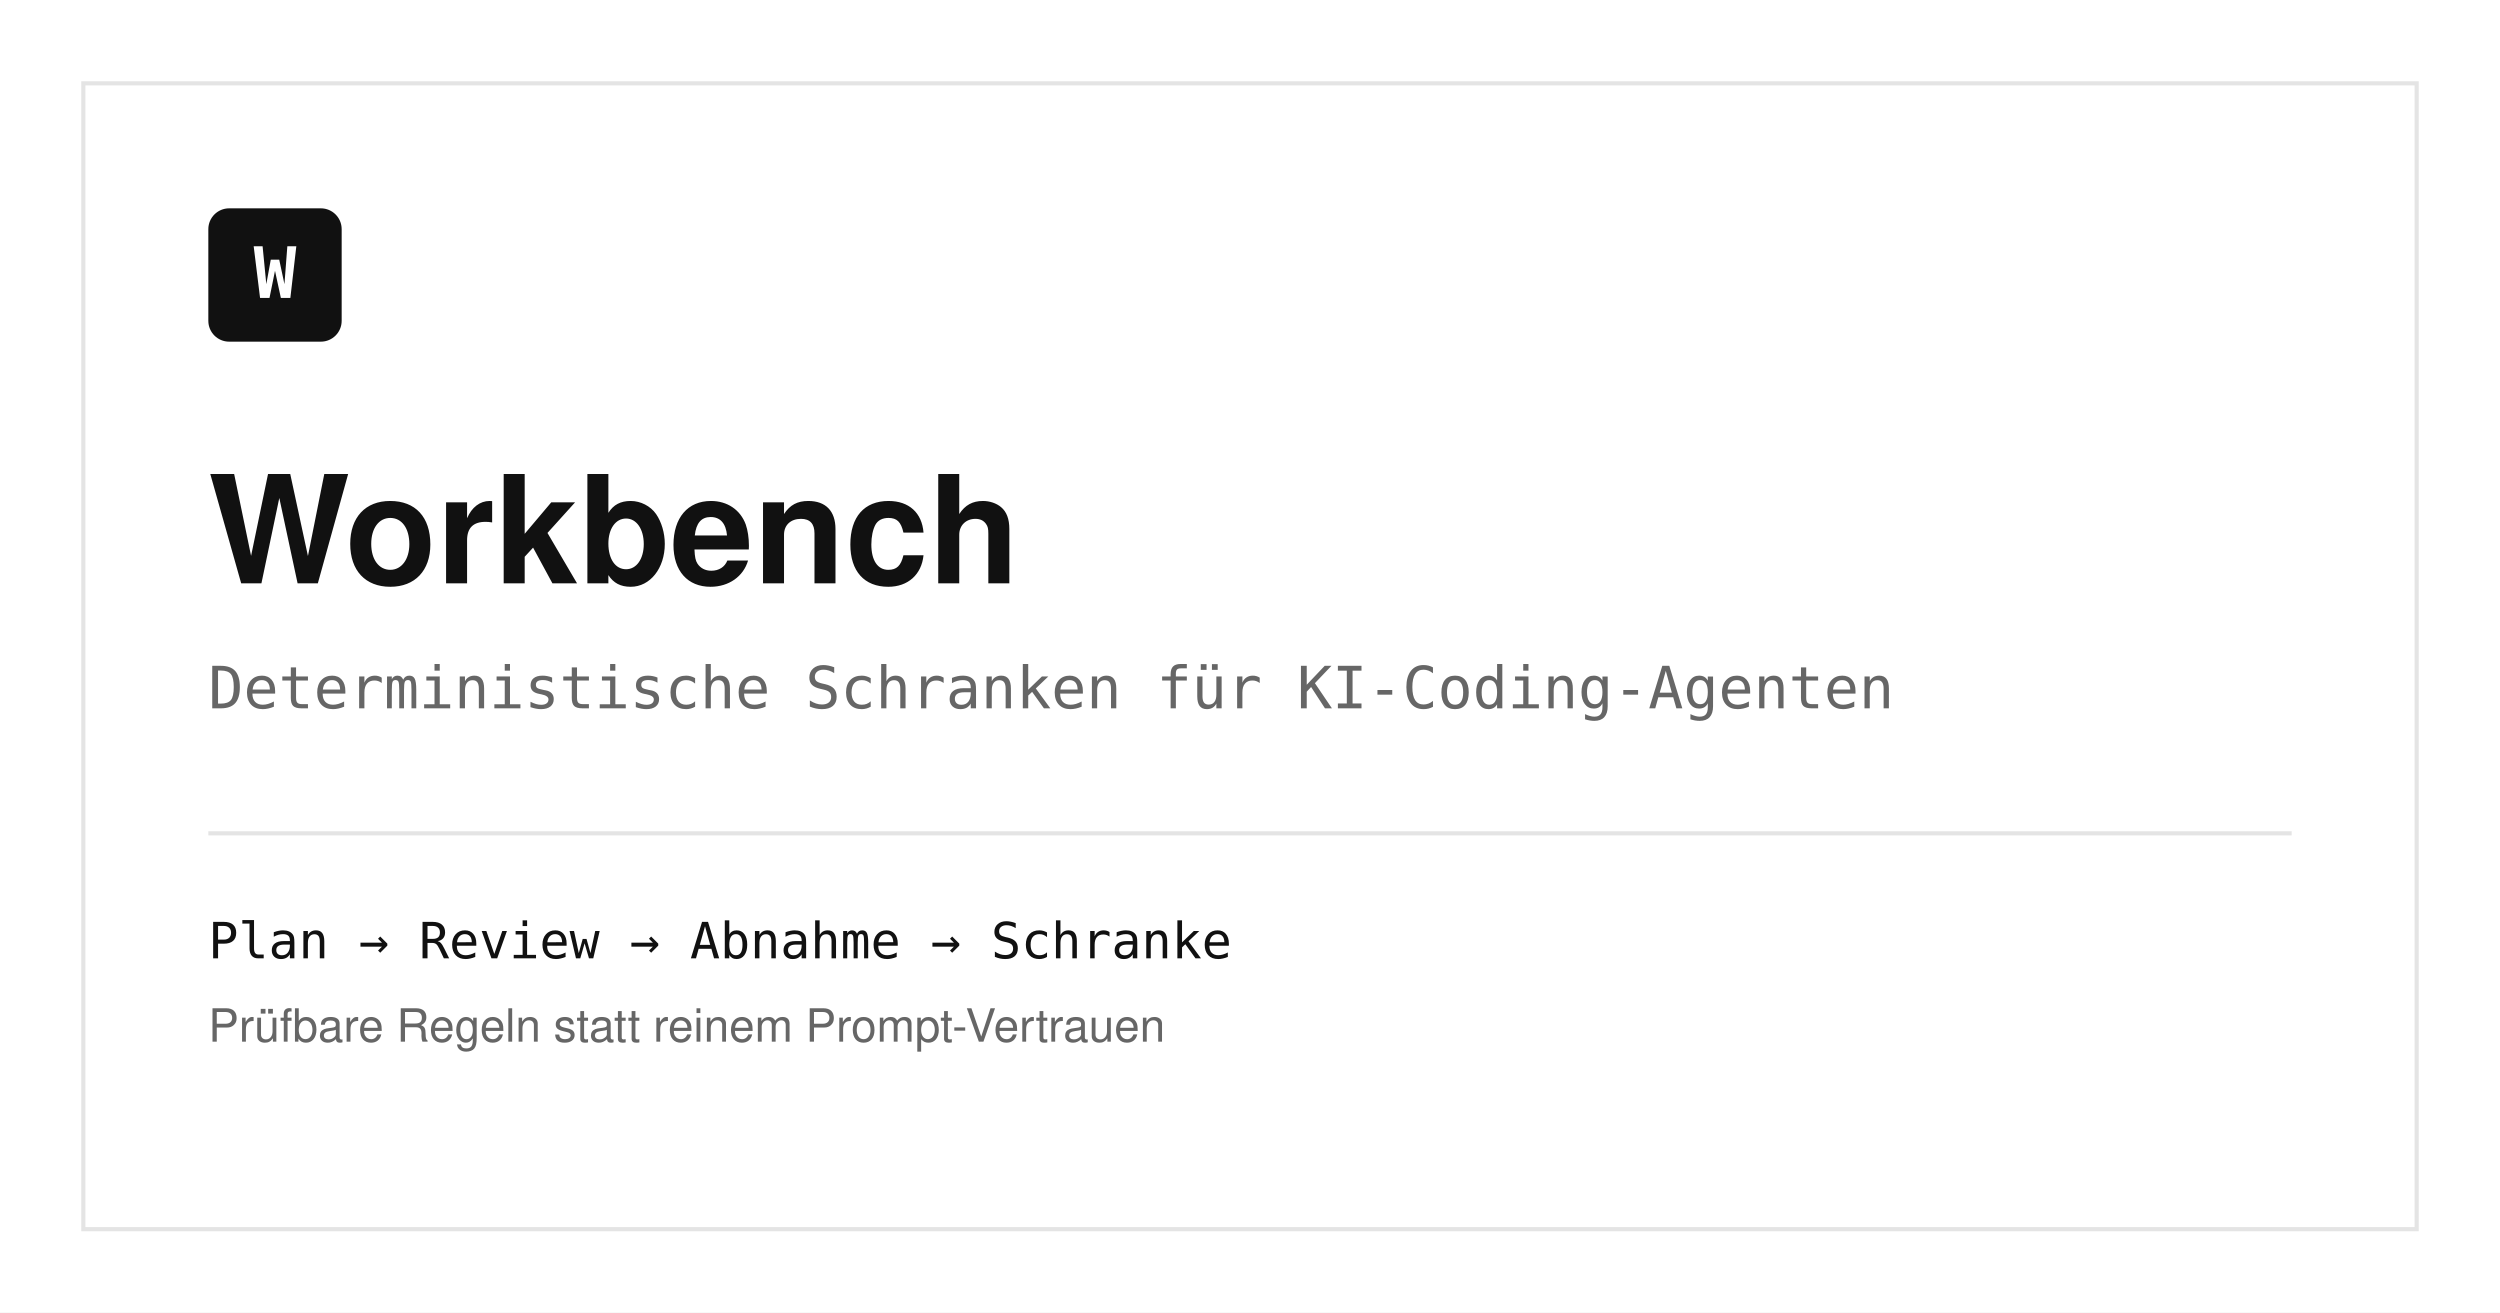
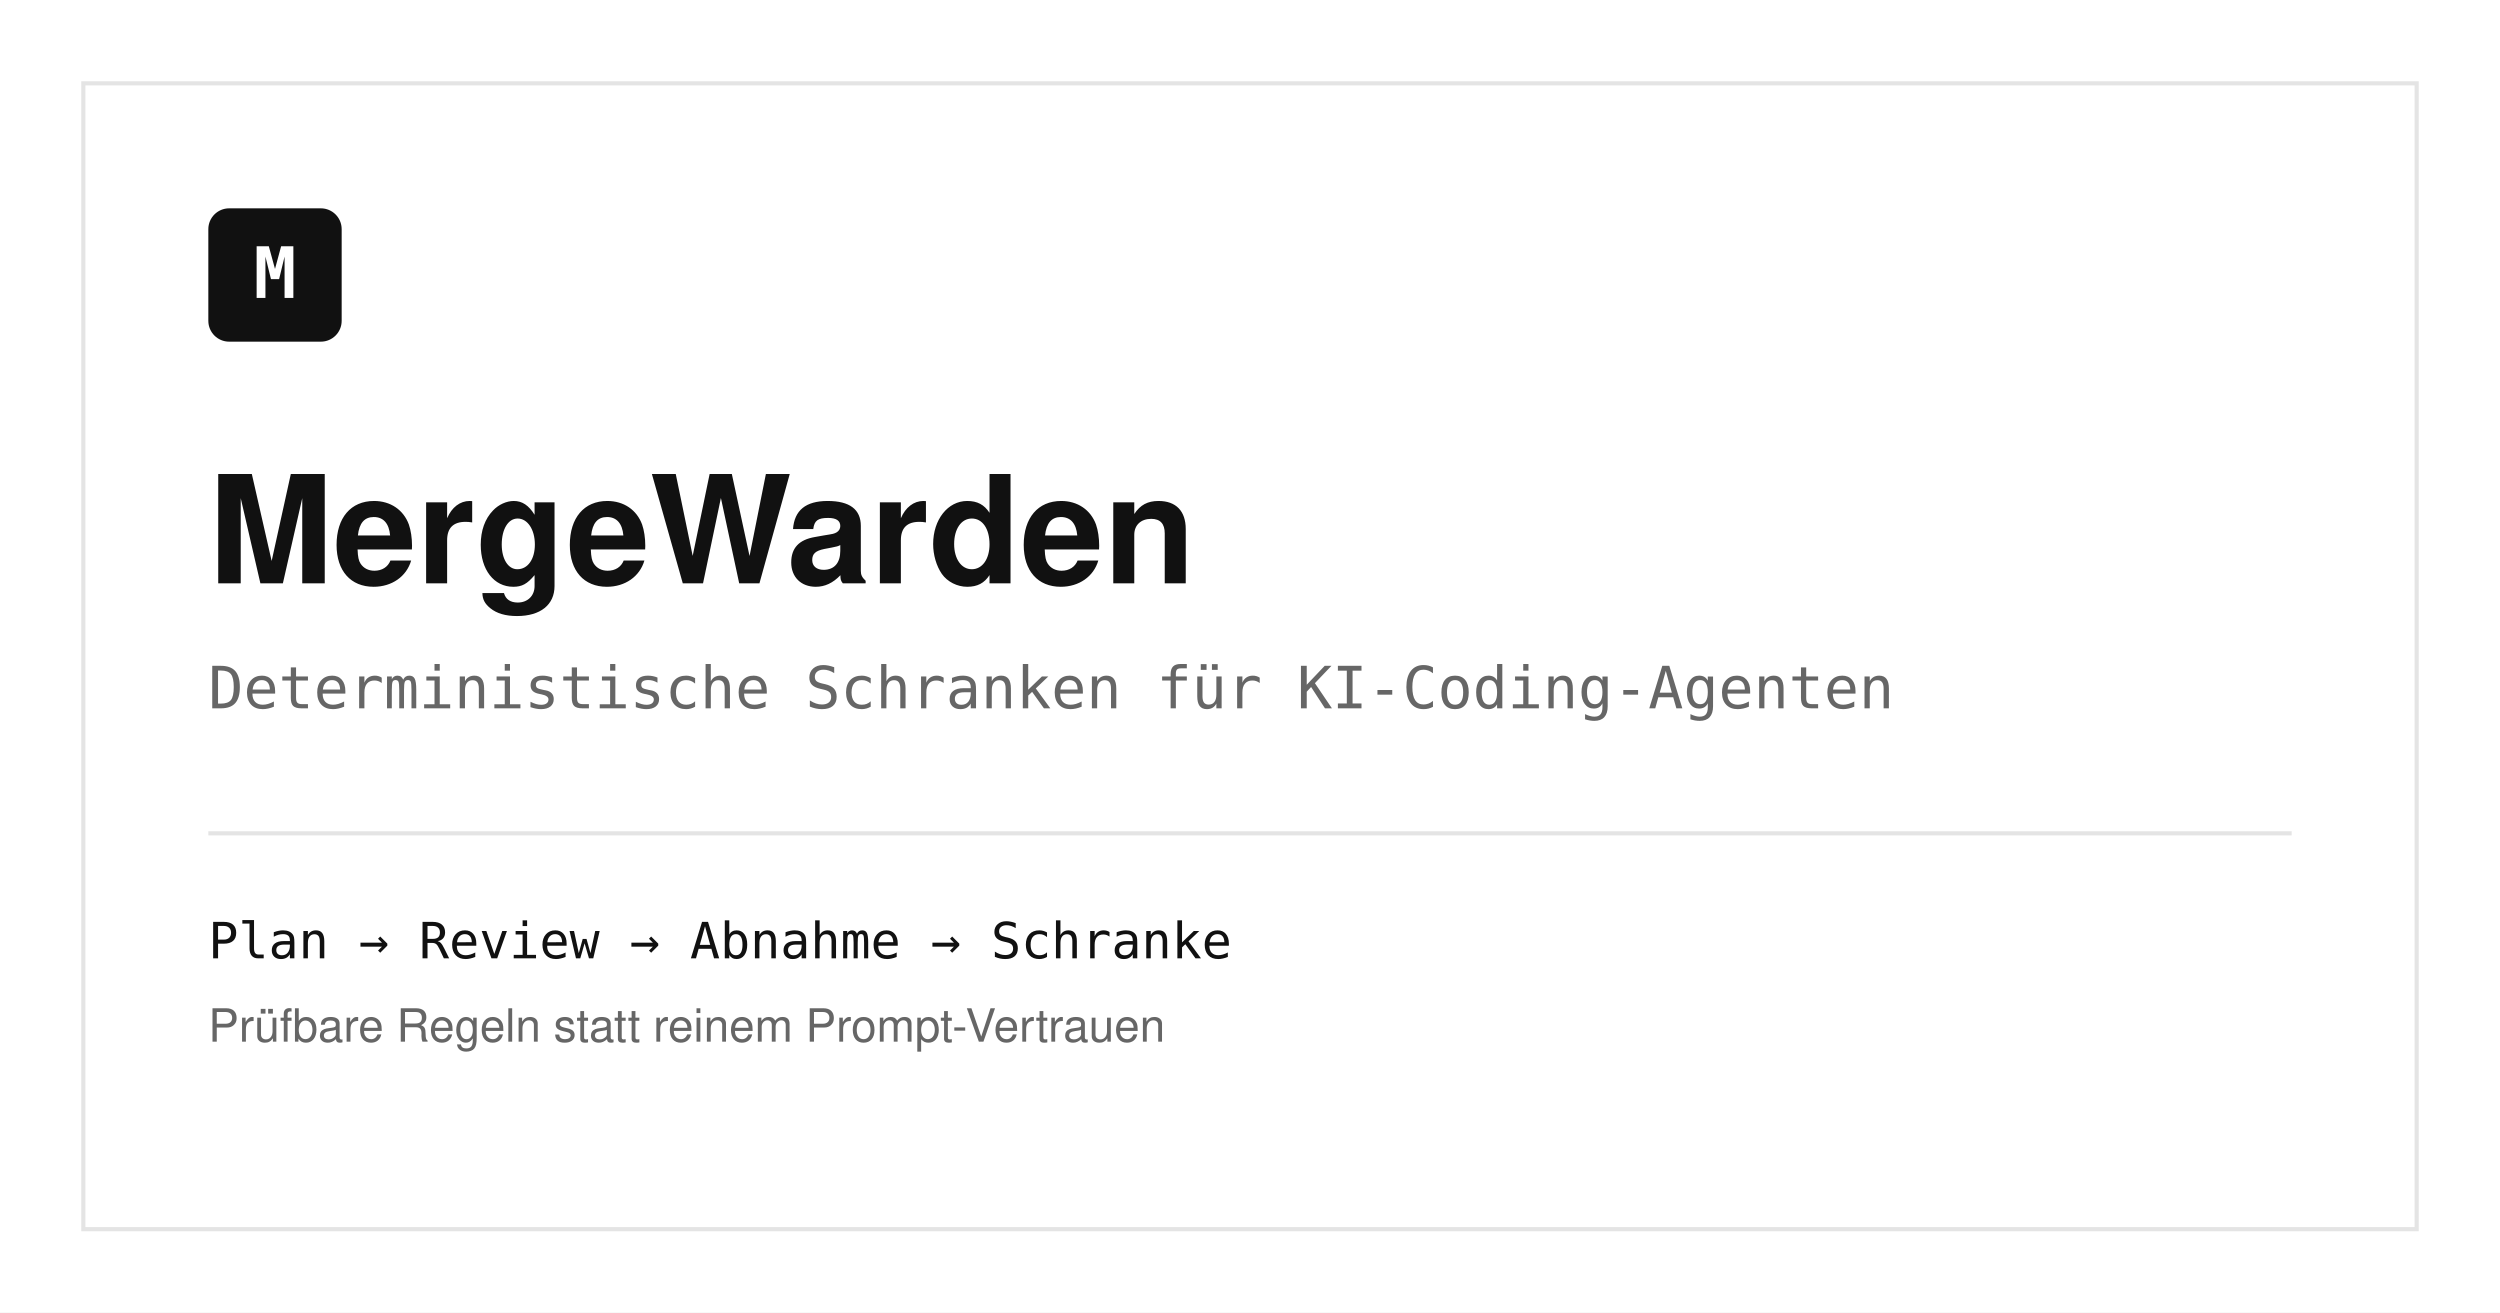
<svg xmlns="http://www.w3.org/2000/svg" viewBox="0 0 1200 630">
  <rect width="1200" height="630" fill="#ffffff" />
  <rect x="40" y="40" width="1120" height="550" fill="none" stroke="#e4e4e4" stroke-width="2" />
  <rect x="100" y="100" width="64" height="64" rx="10" fill="#111111" />
-   <text x="132" y="143" font-family="SF Mono, JetBrains Mono, Fira Code, Consolas, monospace" font-size="34" font-weight="700" fill="#ffffff" text-anchor="middle">W</text>
-   <text x="100" y="280" font-family="-apple-system, Helvetica, Arial, sans-serif" font-size="72" font-weight="700" fill="#111111">Workbench</text>
+   <text x="132" y="143" font-family="SF Mono, JetBrains Mono, Fira Code, Consolas, monospace" font-size="34" font-weight="700" fill="#ffffff" text-anchor="middle">M</text>
+   <text x="100" y="280" font-family="-apple-system, Helvetica, Arial, sans-serif" font-size="72" font-weight="700" fill="#111111">MergeWarden</text>
  <text x="100" y="340" font-family="SF Mono, JetBrains Mono, Fira Code, Consolas, monospace" font-size="28" fill="#666666">Deterministische Schranken für KI-Coding-Agenten</text>
  <line x1="100" y1="400" x2="1100" y2="400" stroke="#e4e4e4" stroke-width="2" />
  <text x="100" y="460" font-family="SF Mono, JetBrains Mono, Fira Code, Consolas, monospace" font-size="24" fill="#111111">Plan → Review → Abnahme → Schranke</text>
  <text x="100" y="500" font-family="-apple-system, Helvetica, Arial, sans-serif" font-size="22" fill="#666666">Prüfbare Regeln statt reinem Prompt-Vertrauen</text>
</svg>
